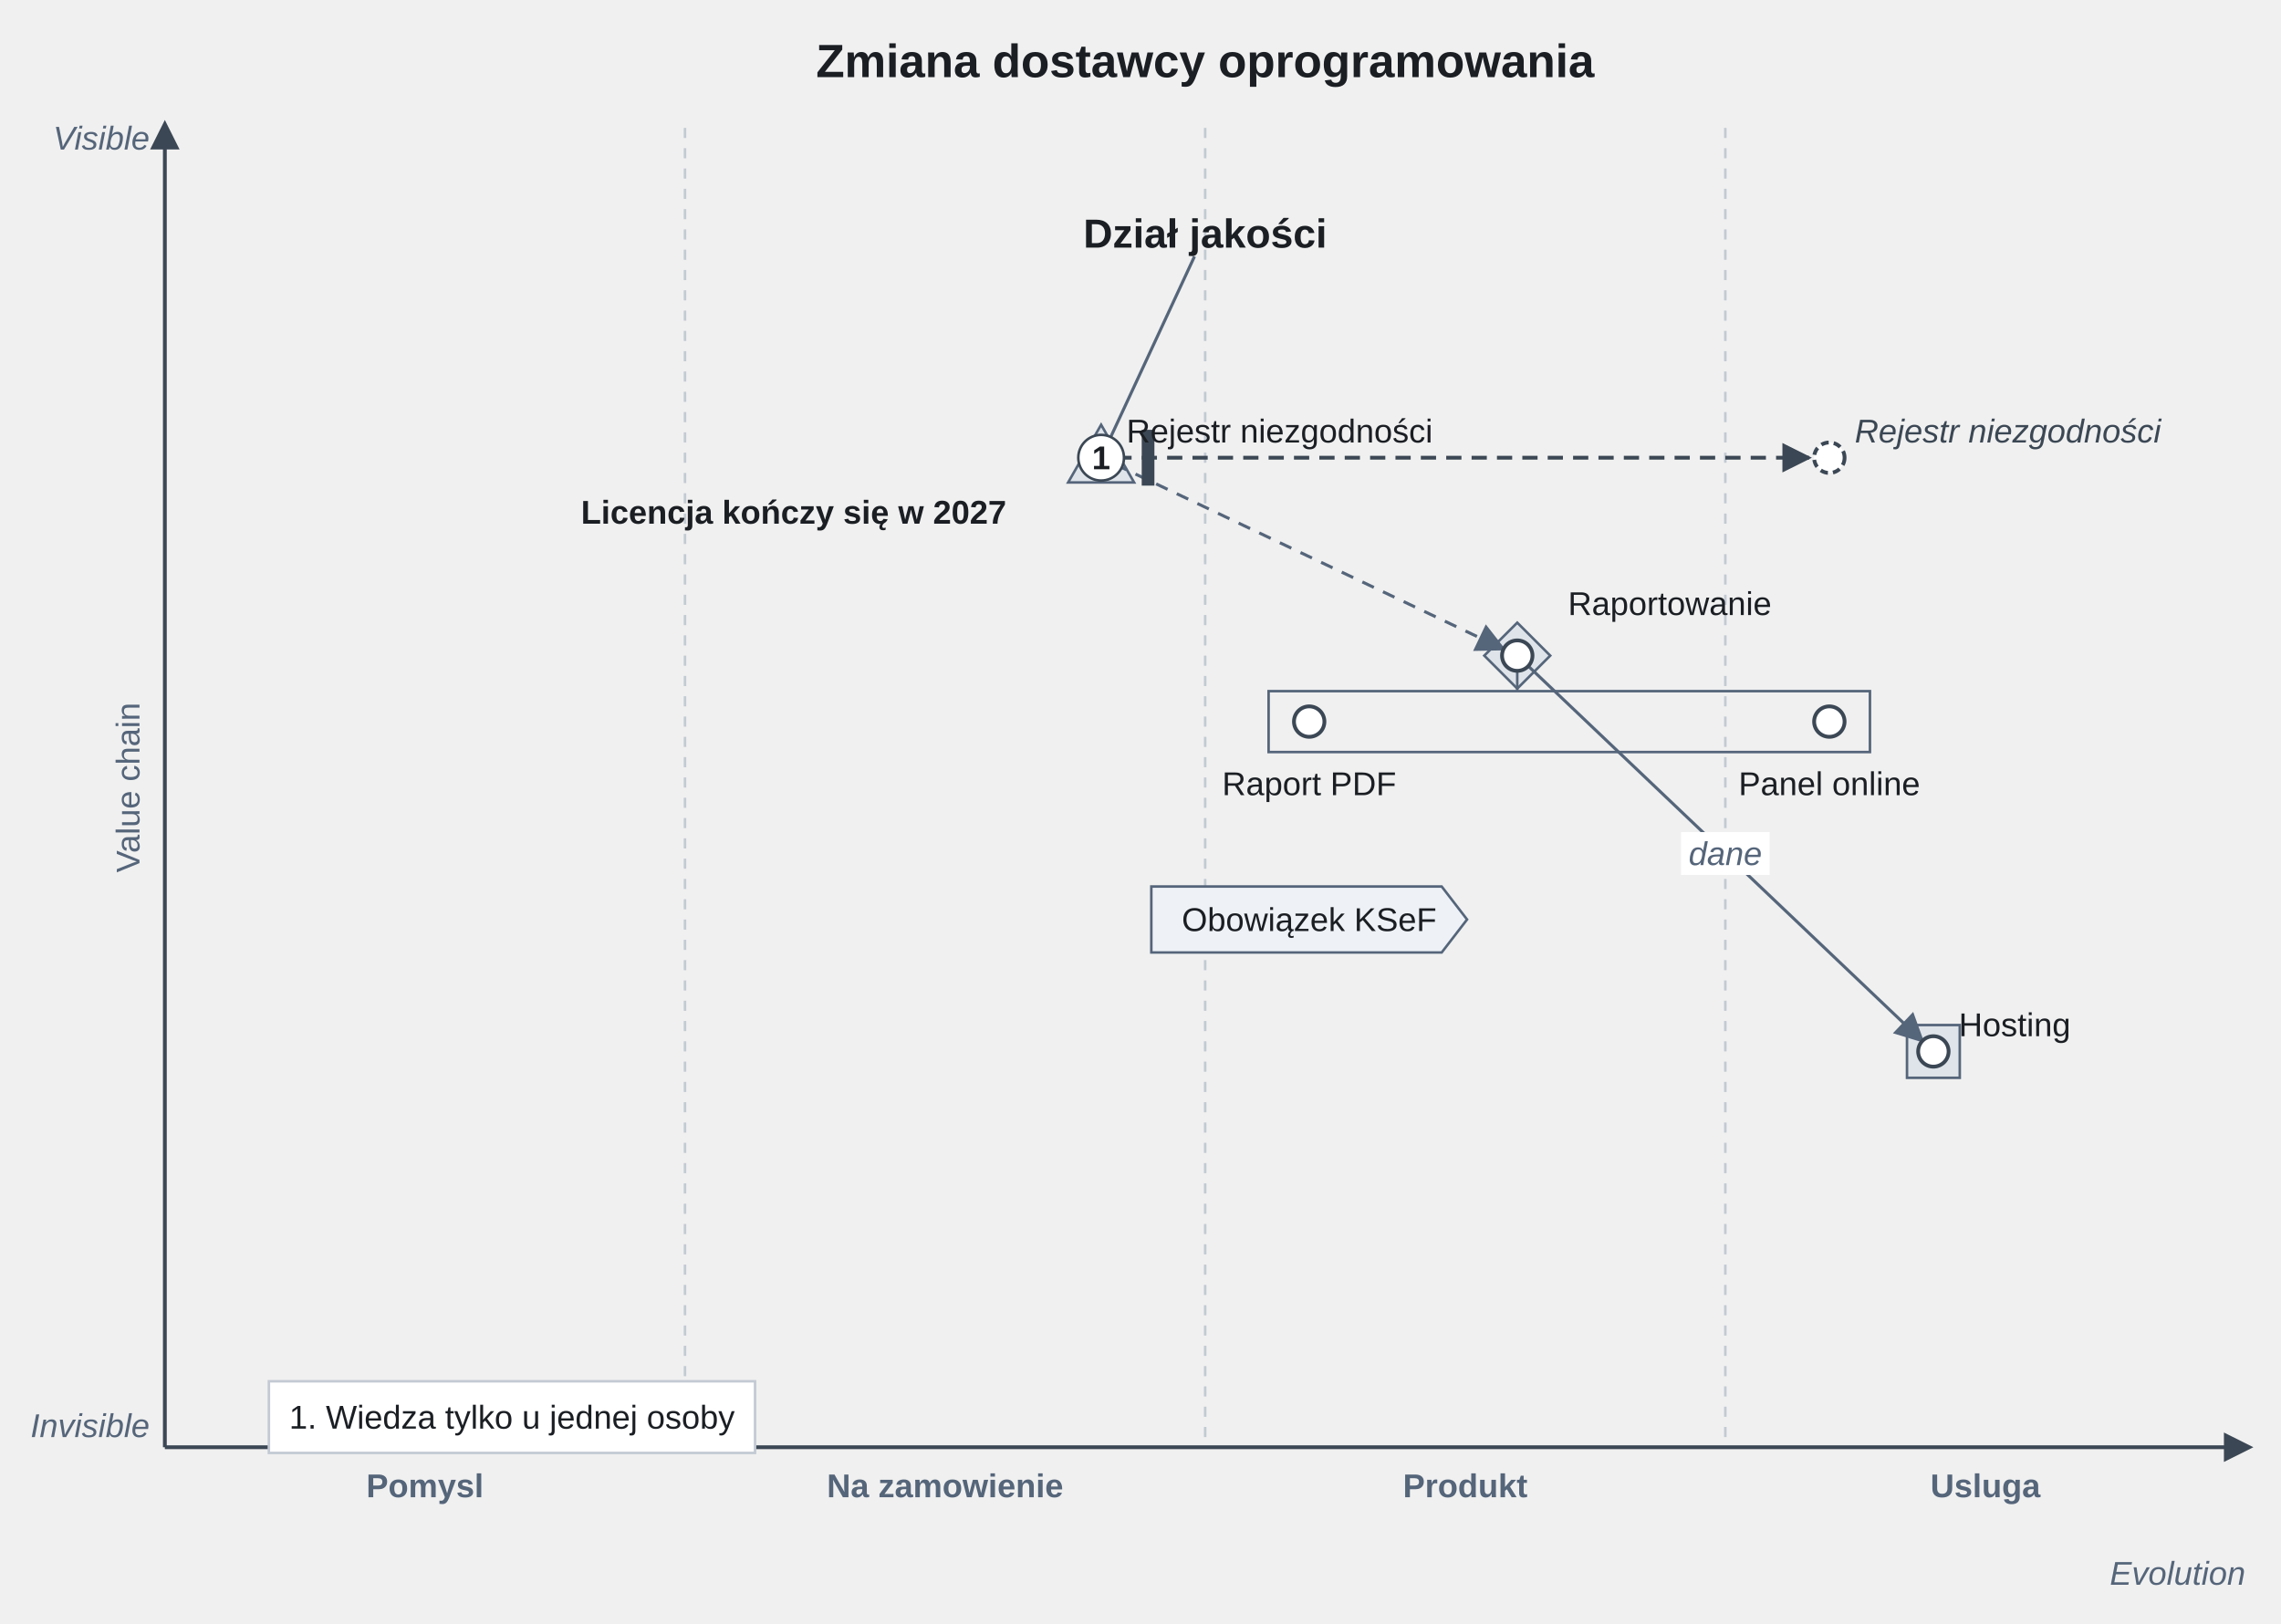
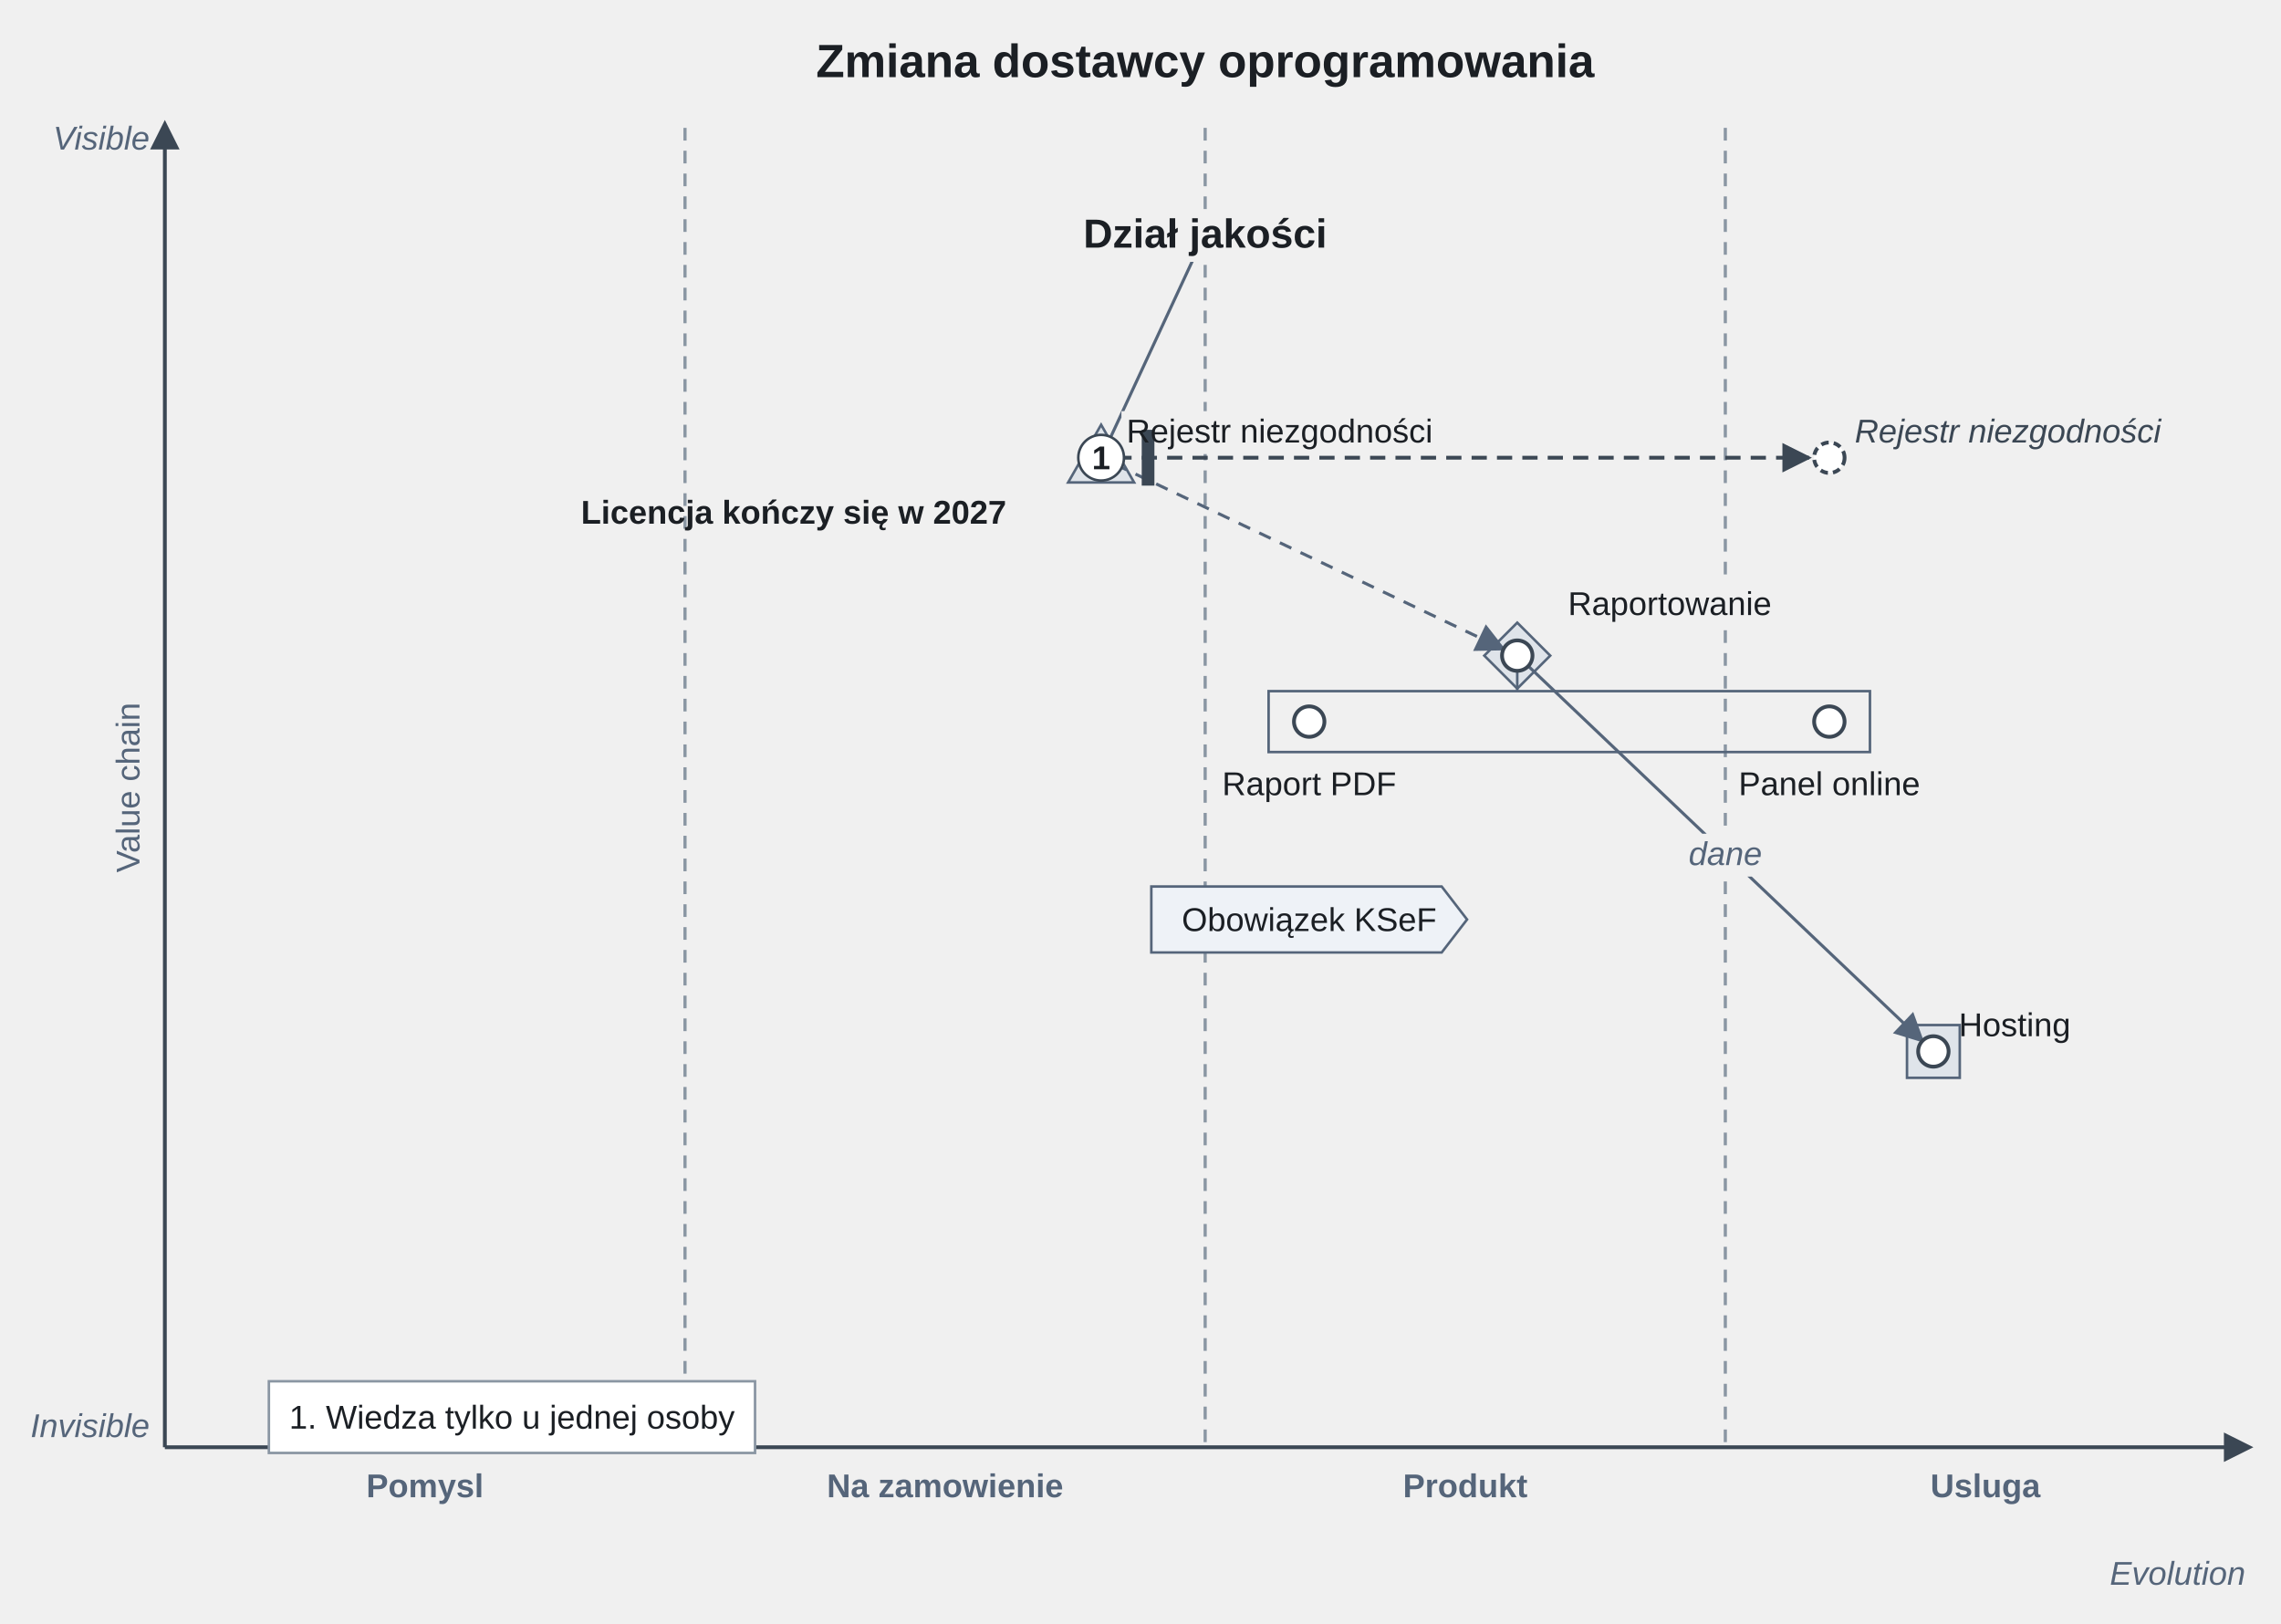
<svg xmlns="http://www.w3.org/2000/svg" version="1.1" width="898.97" height="639.85" viewBox="-64.97 -50.4 898.97 639.85" role="img" font-family="Arimo, Arial, 'Liberation Sans', sans-serif" font-size="16">
+   <defs>
+     <clipPath id="label-holes-d473bc08">
+       <path d="M-64.97 -50.4 L834 -50.4 L834 589.45 L-64.97 589.45 M598.54 278.2 L598.54 295.1 L631.46 295.1 L631.46 278.2 M664 111.65 L664 128.55 L788.68 128.55 L788.68 111.65 M360.88 32 L360.88 52.8 L459.12 52.8 L459.12 32 M377 111.65 L377 128.55 L501.68 128.55 L501.68 111.65 M551 179.65 L551 196.55 L635.22 196.55 L635.22 179.65 M705 345.65 L705 362.55 L753.08 362.55 L753.08 345.65 M414.68 250.65 L414.68 267.55 L487.32 267.55 L487.32 250.65 M618.22 250.65 L618.22 267.55 L693.78 267.55 L693.78 250.65" />
+     </clipPath>
+   </defs>
  <g fill="#dfe4ea" stroke="#55657a" stroke-width="1">
    <polygon points="369,117 382,139.75 356,139.75" />
    <polygon points="533,195 546,208 533,221 520,208" />
    <rect x="686.6" y="353.6" width="20.8" height="20.8" />
  </g>
-   <line x1="0" y1="520" x2="0" y2="0" stroke="#3b4754" stroke-width="1.5" />
-   <polygon points="0,-2 5,8 -5,8" fill="#3b4754" stroke="#3b4754" stroke-width="1" />
-   <line x1="0" y1="520" x2="820" y2="520" stroke="#3b4754" stroke-width="1.5" />
-   <polygon points="822,520 812,525 812,515" fill="#3b4754" stroke="#3b4754" stroke-width="1" />
-   <g stroke="#c3cad3" stroke-width="1" stroke-dasharray="4 4">
+   <g stroke="#3b4754" stroke-width="1.5">
+     <line x1="0" y1="520" x2="0" y2="0" />
+     <line x1="0" y1="520" x2="820" y2="520" />
+   </g>
+   <g stroke="#8a96a3" stroke-width="1.25" stroke-dasharray="5 4">
    <line x1="205" y1="0" x2="205" y2="520" />
-     <line x1="410" y1="0" x2="410" y2="520" />
-     <line x1="615" y1="0" x2="615" y2="520" />
+     <g clip-path="url(#label-holes-d473bc08)">
+       <line x1="410" y1="0" x2="410" y2="520" />
+       <line x1="615" y1="0" x2="615" y2="520" />
+     </g>
  </g>
-   <g fill="none" stroke="#55657a" stroke-width="1">
-     <rect x="435" y="222" width="237" height="24" />
-     <line x1="533" y1="214" x2="533" y2="222" />
+   <line x1="533" y1="214" x2="533" y2="222" stroke="#55657a" stroke-width="1" />
+   <g clip-path="url(#label-holes-d473bc08)">
+     <line x1="405.79" y1="50.67" x2="371.52" y2="124.56" stroke="#55657a" stroke-width="1.2" />
  </g>
-   <line x1="405.79" y1="50.67" x2="371.52" y2="124.56" stroke="#55657a" stroke-width="1.2" />
  <line x1="374.42" y1="132.58" x2="527.58" y2="205.42" stroke="#55657a" stroke-width="1.2" stroke-dasharray="5 4" />
-   <polygon points="527.58,205.42 516.4,205.64 520.7,196.61" fill="#55657a" stroke="#55657a" stroke-width="1" />
-   <line x1="537.35" y1="212.14" x2="692.65" y2="359.86" stroke="#55657a" stroke-width="1.2" />
-   <polygon points="692.65,359.86 681.96,356.6 688.85,349.35" fill="#55657a" stroke="#55657a" stroke-width="1" />
-   <line x1="375" y1="130" x2="648" y2="130" stroke="#3b4754" stroke-width="1.5" stroke-dasharray="6 4" />
+   <g clip-path="url(#label-holes-d473bc08)">
+     <line x1="537.35" y1="212.14" x2="692.65" y2="359.86" stroke="#55657a" stroke-width="1.2" />
+     <line x1="375" y1="130" x2="648" y2="130" stroke="#3b4754" stroke-width="1.5" stroke-dasharray="6 4" />
+   </g>
+   <g fill="#3b4754" stroke="#3b4754" stroke-width="1">
+     <polygon points="0,-2 5,8 -5,8" />
+     <polygon points="822,520 812,525 812,515" />
+   </g>
+   <g stroke="#55657a" stroke-width="1">
+     <rect x="435" y="222" width="237" height="24" fill="none" />
+     <polygon points="527.58,205.42 516.4,205.64 520.7,196.61" fill="#55657a" />
+     <polygon points="692.65,359.86 681.96,356.6 688.85,349.35" fill="#55657a" />
+   </g>
  <polygon points="648,130 638,135 638,125" fill="#3b4754" stroke="#3b4754" stroke-width="1" />
  <circle cx="656" cy="130" r="6" fill="#ffffff" stroke="#3b4754" stroke-width="1.5" stroke-dasharray="3 2" />
  <rect x="385" y="119" width="5" height="22" fill="#3b4754" />
  <g fill="#ffffff" stroke="#3b4754" stroke-width="1.5">
    <circle cx="369" cy="130" r="6" />
    <circle cx="533" cy="208" r="6" />
    <circle cx="697" cy="364" r="6" />
    <circle cx="451" cy="234" r="6" />
    <circle cx="656" cy="234" r="6" />
  </g>
  <circle cx="369" cy="130" r="9" fill="#ffffff" stroke="#3b4754" stroke-width="1" />
  <polygon points="388.78,299 503.22,299 513.22,312 503.22,325 388.78,325" fill="#eef2f7" stroke="#55657a" stroke-width="1" />
-   <rect x="41" y="494" width="191.6" height="28.25" fill="#ffffff" stroke="#c3cad3" stroke-width="1" />
+   <rect x="41" y="494" width="191.6" height="28.25" fill="#ffffff" stroke="#8a96a3" stroke-width="1" />
  <text x="410" y="-20" text-anchor="middle" font-size="18.4" font-weight="bold" fill="#1b1f24">Zmiana dostawcy oprogramowania</text>
  <text x="-10" y="260" text-anchor="middle" font-size="13" fill="#55657a" transform="rotate(-90 -10 260)">Value chain</text>
  <g fill="#55657a" text-anchor="end">
    <text x="-6" y="8.55" font-size="13" font-style="italic">Visible</text>
    <text x="-6" y="516" font-size="13" font-style="italic">Invisible</text>
    <text x="820" y="574.2" font-size="13" font-style="italic">Evolution</text>
  </g>
  <g fill="#55657a" text-anchor="middle">
    <text x="102.5" y="539.7" font-size="13" font-weight="bold">Pomysl</text>
    <text x="307.5" y="539.7" font-size="13" font-weight="bold">Na zamowienie</text>
    <text x="512.5" y="539.7" font-size="13" font-weight="bold">Produkt</text>
    <text x="717.5" y="539.7" font-size="13" font-weight="bold">Usluga</text>
+     <text x="615" y="290.55" font-size="13" font-style="italic">dane</text>
  </g>
-   <rect x="597.54" y="277.55" width="34.92" height="16.9" fill="#ffffff" />
-   <text x="615" y="290.55" text-anchor="middle" font-size="13" font-style="italic" fill="#55657a">dane</text>
  <text x="666" y="124" font-size="13" font-style="italic" fill="#3b4754">Rejestr niezgodności</text>
  <text x="410" y="47.2" text-anchor="middle" font-weight="bold" fill="#1b1f24">Dział jakości</text>
  <g fill="#1b1f24">
    <text x="379" y="124" font-size="13">Rejestr niezgodności</text>
    <text x="553" y="192" font-size="13">Raportowanie</text>
    <text x="707" y="358" font-size="13">Hosting</text>
  </g>
  <g fill="#1b1f24" text-anchor="middle">
    <text x="451" y="263" font-size="13">Raport PDF</text>
    <text x="656" y="263" font-size="13">Panel online</text>
  </g>
  <text x="164" y="156" font-size="13" font-weight="bold" fill="#1b1f24">Licencja kończy się w 2027</text>
  <g fill="#1b1f24" text-anchor="middle">
    <text x="369" y="134.55" font-size="13" font-weight="bold">1</text>
    <text x="451" y="316.55" font-size="13">Obowiązek KSeF</text>
  </g>
  <text x="49" y="512.67" font-size="13" fill="#1b1f24">1. Wiedza tylko u jednej osoby</text>
</svg>
